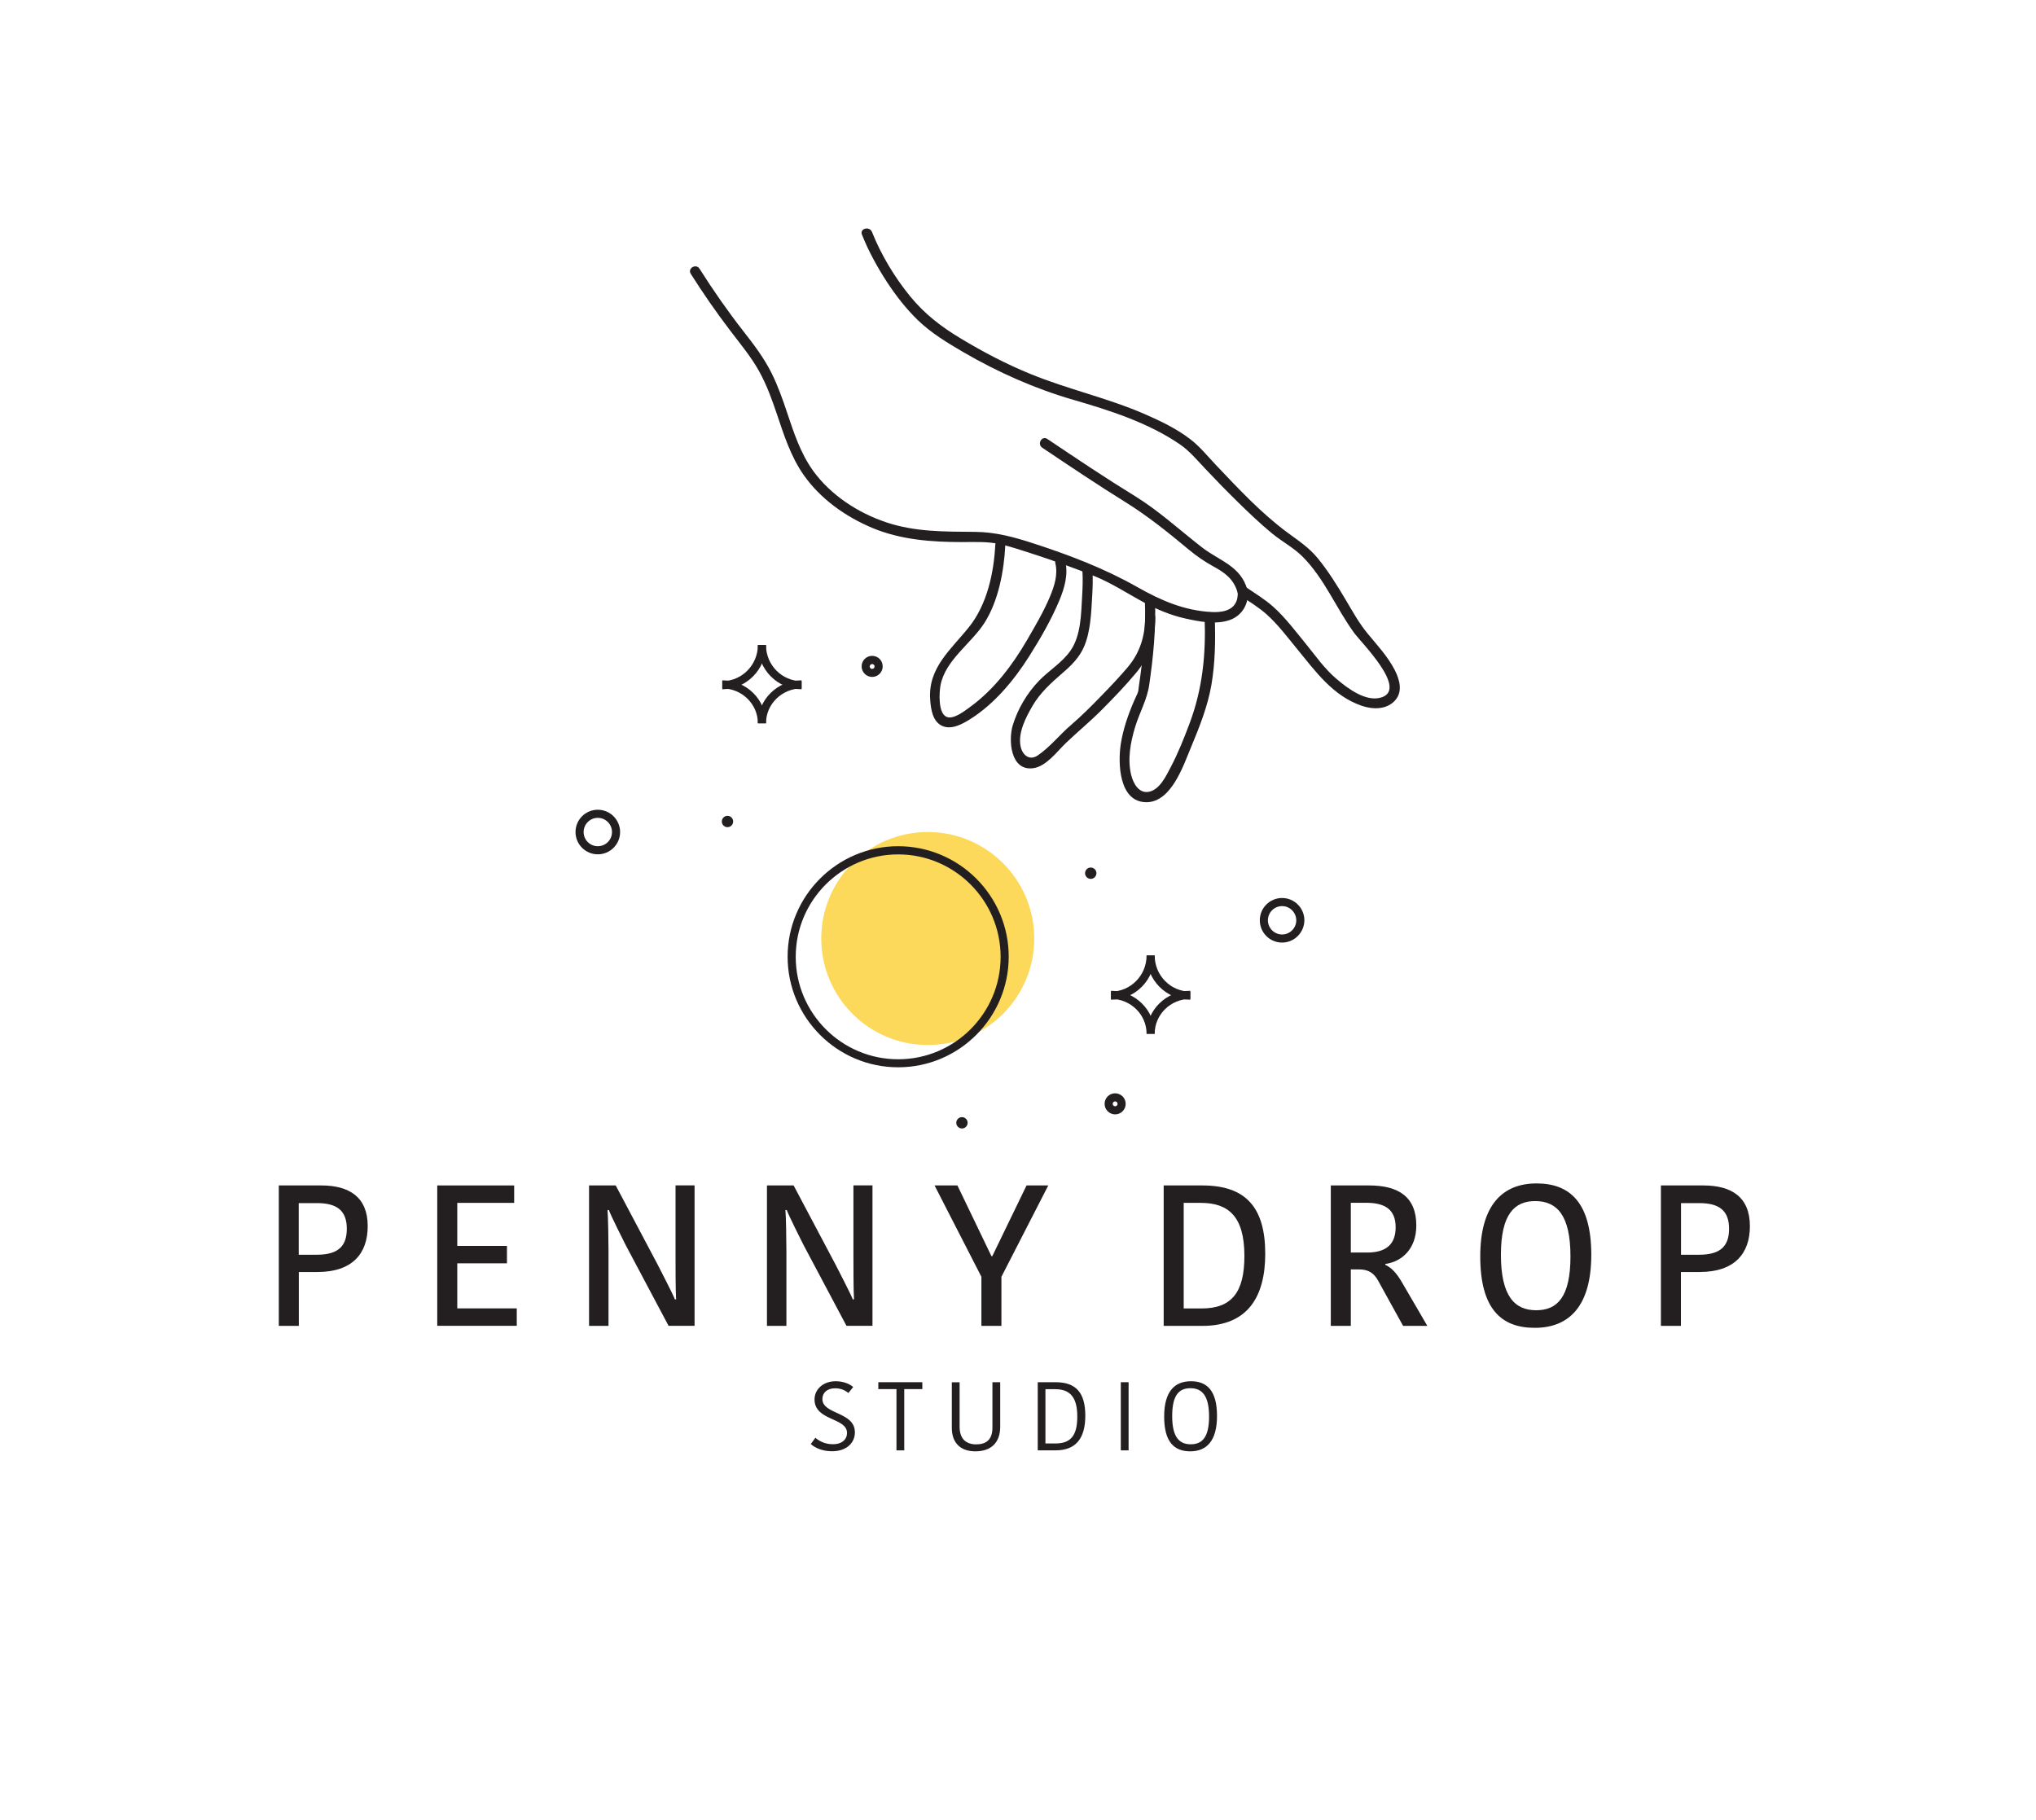
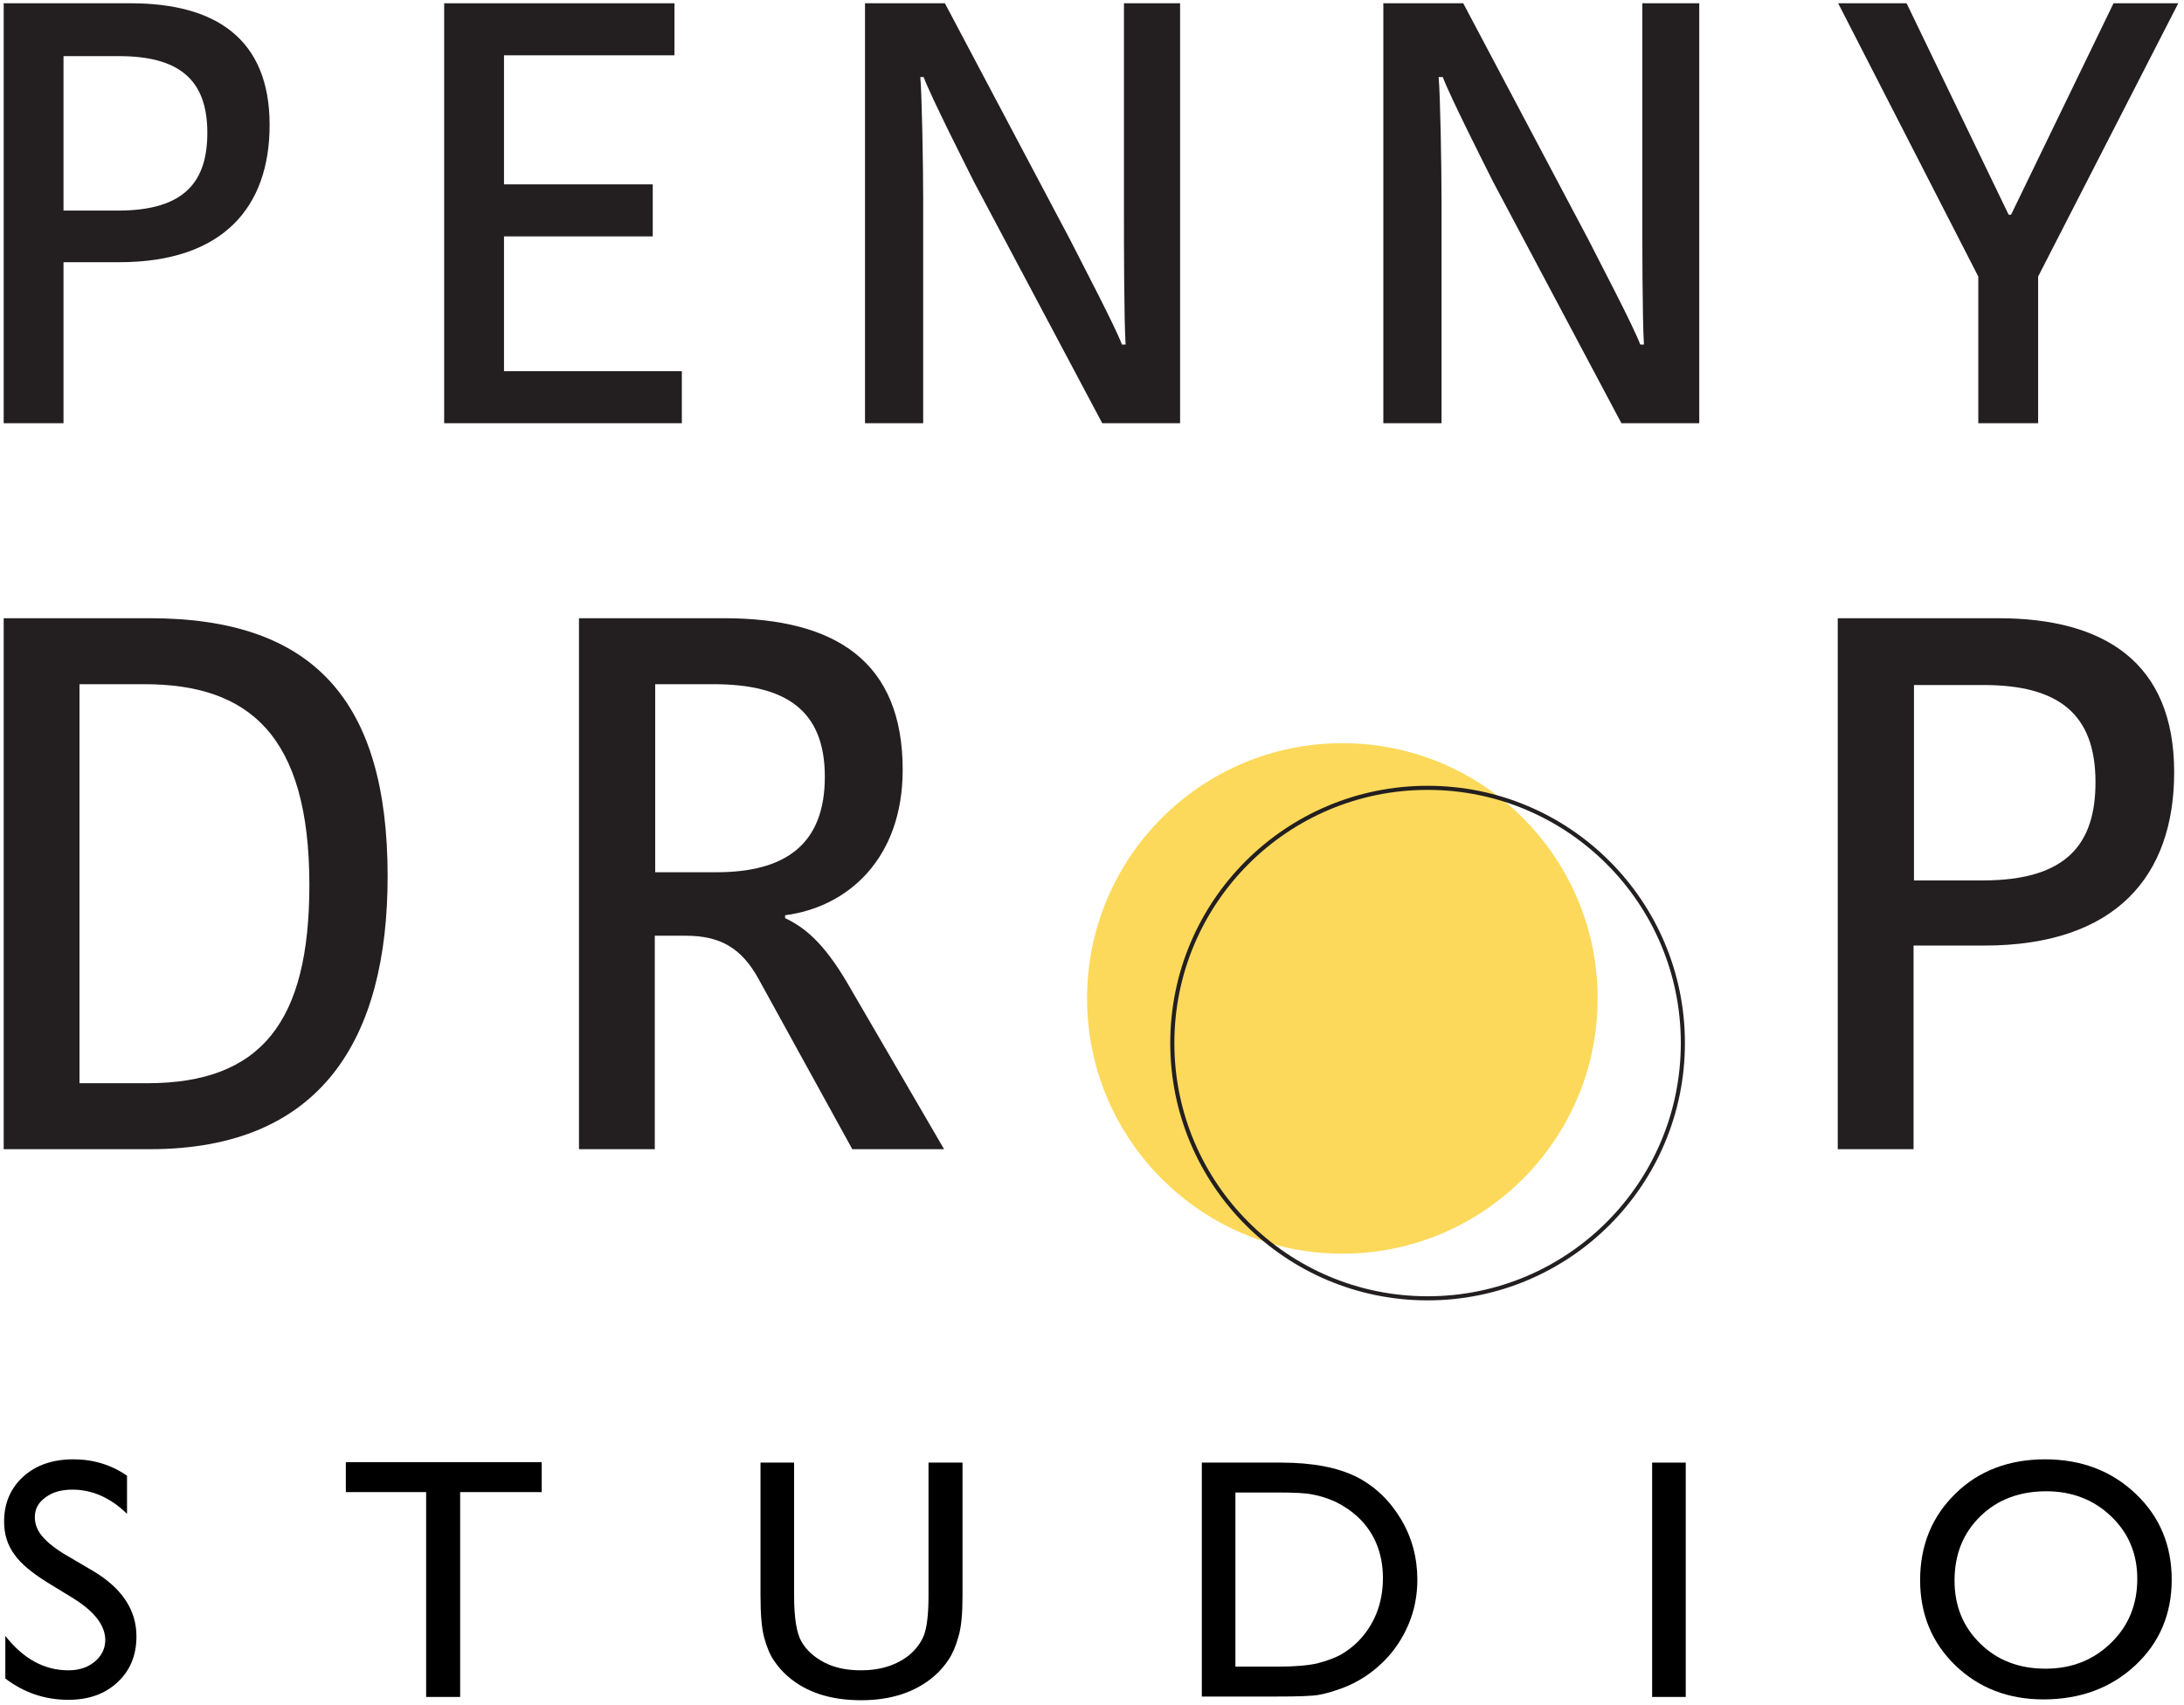
- <svg xmlns="http://www.w3.org/2000/svg" version="1.1" id="Layer_1" x="0px" y="0px" viewBox="0 0 251.21 224.56" style="enable-background:new 0 0 251.21 224.56;" xml:space="preserve">
+ <svg xmlns="http://www.w3.org/2000/svg" version="1.1" id="Layer_1" x="0px" y="0px" viewBox="0 0 533 416" style="enable-background:new 0 0 533 416;" xml:space="preserve">
  <style type="text/css">
- 	.st0{fill:#231F20;}
- 	.st1{fill:#FCD95A;}
+ 	.st0{fill:#FCD95A;}
+ 	.st1{fill:none;stroke:#231F20;stroke-miterlimit:10;}
+ 	.st2{fill:#231F20;}
</style>
-   <g id="TWINKLE_2_">
-     <g>
-       <path class="st0" d="M107.61,83.53c-0.71,0-1.3-0.58-1.3-1.3s0.58-1.3,1.3-1.3s1.3,0.58,1.3,1.3S108.32,83.53,107.61,83.53z     M107.61,81.94c-0.16,0-0.3,0.13-0.3,0.3s0.13,0.3,0.3,0.3s0.3-0.13,0.3-0.3S107.77,81.94,107.61,81.94z" />
-     </g>
-     <g>
-       <path class="st0" d="M137.59,137.51c-0.71,0-1.3-0.58-1.3-1.3s0.58-1.3,1.3-1.3s1.3,0.58,1.3,1.3S138.31,137.51,137.59,137.51z     M137.59,135.91c-0.16,0-0.3,0.13-0.3,0.3s0.13,0.3,0.3,0.3s0.3-0.13,0.3-0.3S137.75,135.91,137.59,135.91z" />
-     </g>
-     <g>
-       <path class="st0" d="M73.76,105.42c-1.52,0-2.75-1.23-2.75-2.75s1.23-2.75,2.75-2.75c1.51,0,2.75,1.23,2.75,2.75    S75.28,105.42,73.76,105.42z M73.76,100.92c-0.96,0-1.75,0.78-1.75,1.75s0.78,1.75,1.75,1.75s1.75-0.78,1.75-1.75    S74.72,100.92,73.76,100.92z" />
-     </g>
-     <g>
-       <path class="st0" d="M158.19,116.31c-1.52,0-2.75-1.23-2.75-2.75c0-1.52,1.23-2.75,2.75-2.75c1.51,0,2.75,1.23,2.75,2.75    C160.93,115.07,159.7,116.31,158.19,116.31z M158.19,111.81c-0.96,0-1.75,0.78-1.75,1.75c0,0.96,0.78,1.75,1.75,1.75    c0.96,0,1.75-0.78,1.75-1.75C159.93,112.6,159.15,111.81,158.19,111.81z" />
-     </g>
-     <g>
-       <circle class="st0" cx="134.58" cy="107.75" r="0.7" />
-     </g>
-     <g>
-       <circle class="st0" cx="89.76" cy="101.37" r="0.7" />
-     </g>
-     <g>
-       <circle class="st0" cx="118.69" cy="138.55" r="0.7" />
-     </g>
+   <g id="Coins_x5F_2_1_">
+     <circle class="st0" cx="327.6" cy="243.7" r="62.3" />
+     <circle class="st1" cx="348.4" cy="254.6" r="62.3" />
  </g>
-   <g id="sparker_1_">
-     <g>
-       <g>
-         <path class="st0" d="M94.51,89.25h-1c0-2.37-1.97-4.3-4.39-4.3v-1C92.09,83.95,94.51,86.33,94.51,89.25z" />
-       </g>
-       <g>
-         <path class="st0" d="M94.51,89.25h-1c0-2.92,2.42-5.3,5.39-5.3v1C96.48,84.95,94.51,86.88,94.51,89.25z" />
-       </g>
-       <g>
-         <path class="st0" d="M89.12,85.05v-1c2.42,0,4.39-2,4.39-4.45h1C94.51,82.6,92.09,85.05,89.12,85.05z" />
-       </g>
-       <g>
-         <path class="st0" d="M98.9,85.05c-2.97,0-5.39-2.45-5.39-5.45h1c0,2.46,1.97,4.45,4.39,4.45V85.05z" />
-       </g>
-     </g>
-     <g>
-       <g>
-         <path class="st0" d="M142.47,127.56h-1c0-2.37-1.97-4.3-4.39-4.3v-1C140.05,122.26,142.47,124.64,142.47,127.56z" />
-       </g>
-       <g>
-         <path class="st0" d="M142.47,127.56h-1c0-2.92,2.42-5.3,5.39-5.3v1C144.44,123.26,142.47,125.19,142.47,127.56z" />
-       </g>
-       <g>
-         <path class="st0" d="M137.08,123.36v-1c2.42,0,4.39-2,4.39-4.45h1C142.47,120.91,140.05,123.36,137.08,123.36z" />
-       </g>
-       <g>
-         <path class="st0" d="M146.86,123.36c-2.97,0-5.39-2.45-5.39-5.45h1c0,2.46,1.97,4.45,4.39,4.45V123.36z" />
-       </g>
-     </g>
+   <g id="PENNYDROP-KOHINOOR">
+     <path class="st2" d="M65.8,30.5c0,20-11.3,33.5-36.7,33.5H15.5v39.3H0.9V0.8h31C52.4,0.8,65.8,9.3,65.8,30.5z M15.5,13.7v37.7h13.3   c16.4,0,21.8-7.2,21.8-19c0-13.3-7.3-18.7-21.6-18.7H15.5z" />
+     <path class="st2" d="M108.4,103.3V0.8h56.2v12.7H123V45h36.3v12.7H123v32.9h43.4v12.7H108.4z" />
+     <path class="st2" d="M224.6,18.8c0.4,4.5,0.7,21.9,0.7,29.7v54.8h-14.2V0.8h19.5l30.6,57.8c2.2,4.4,11,21.1,12.6,25.5h0.9   c-0.4-6.3-0.4-26-0.4-30.9V0.8H288v102.5h-19l-31.3-58.9c-2.2-4.4-10.4-20.6-12.3-25.6H224.6z" />
+     <path class="st2" d="M351.1,18.8c0.4,4.5,0.7,21.9,0.7,29.7v54.8h-14.2V0.8h19.5l30.6,57.8c2.2,4.4,11,21.1,12.6,25.5h0.9   c-0.4-6.3-0.4-26-0.4-30.9V0.8h13.9v102.5h-19l-31.3-58.9c-2.2-4.4-10.4-20.6-12.3-25.6H351.1z" />
+     <path class="st2" d="M531.6,0.8l-34.2,66.7v35.8h-14.6V67.5L448.6,0.8h16.7l24.9,51.6h0.6l25-51.6H531.6z" />
+     <path class="st2" d="M0.9,150.9h35.7c39.9,0,58,20.1,58,63c0,39.6-16.1,66.6-58,66.6H0.9V150.9z M19.4,264.4h16.5   c27.9,0,39.6-15,39.6-48.4c0-36.6-14.8-49-40.3-49H19.4V264.4z" />
+     <path class="st2" d="M176.7,150.9c27.4,0,43.6,10.7,43.6,37c0,21.6-13.3,33.5-28.7,35.5v0.7c5.5,2.6,10.2,7,16.1,17.4l22.7,39   h-22.4l-22.9-41.6c-4.1-7.4-9.2-10.5-17.7-10.5h-7.6v52.1h-18.5V150.9H176.7z M159.9,212.9h15c17,0,26.4-7,26.4-23.3   c0-16.3-9.6-22.6-27.2-22.6h-14.2V212.9z" />
+     <path class="st2" d="M530.6,188.5c0,25.3-14.2,42.3-46.4,42.3h-17.2v49.7h-18.5V150.9h39.2C513.6,150.9,530.6,161.7,530.6,188.5z    M467.1,167.2v47.7h16.8c20.7,0,27.5-9.1,27.5-24c0-16.8-9.2-23.7-27.4-23.7H467.1z" />
  </g>
-   <g id="Coins_1_">
-     <g>
-       <circle class="st1" cx="114.47" cy="115.81" r="13.14" />
-     </g>
-     <g>
-       <path class="st0" d="M110.82,131.7c-7.52,0-13.64-6.12-13.64-13.64c0-7.52,6.12-13.64,13.64-13.64s13.64,6.12,13.64,13.64    C124.45,125.58,118.34,131.7,110.82,131.7z M110.82,105.43c-6.97,0-12.64,5.67-12.64,12.64s5.67,12.64,12.64,12.64    s12.64-5.67,12.64-12.64S117.78,105.43,110.82,105.43z" />
-     </g>
-   </g>
-   <g id="pennydrop-kohinoor-med">
-     <path class="st0" d="M45.37,151.3c0,3.39-1.9,5.66-6.2,5.66h-2.3v6.65h-2.47v-17.33h5.24C43.09,146.28,45.37,147.71,45.37,151.3z    M36.86,148.45v6.38h2.25c2.77,0,3.68-1.21,3.68-3.21c0-2.25-1.24-3.16-3.66-3.16H36.86z" />
-     <path class="st0" d="M53.95,163.61v-17.33h9.49v2.15h-7.02v5.31h6.13v2.15h-6.13v5.56h7.34v2.15H53.95z" />
-     <path class="st0" d="M74.96,149.32c0.07,0.77,0.12,3.71,0.12,5.02v9.27h-2.4v-17.33h3.29l5.17,9.76c0.37,0.74,1.85,3.56,2.13,4.3   h0.15c-0.07-1.06-0.07-4.4-0.07-5.22v-8.85h2.35v17.33h-3.21l-5.29-9.96c-0.37-0.74-1.76-3.49-2.08-4.33H74.96z" />
-     <path class="st0" d="M96.91,149.32c0.07,0.77,0.12,3.71,0.12,5.02v9.27h-2.4v-17.33h3.29l5.17,9.76c0.37,0.74,1.85,3.56,2.13,4.3   h0.15c-0.07-1.06-0.07-4.4-0.07-5.22v-8.85h2.35v17.33h-3.21l-5.29-9.96c-0.37-0.74-1.76-3.49-2.08-4.33H96.91z" />
-     <path class="st0" d="M129.34,146.28l-5.78,11.27v6.06h-2.47v-6.06l-5.78-11.27h2.82l4.2,8.73h0.1l4.23-8.73H129.34z" />
-     <path class="st0" d="M143.58,146.28h4.77c5.34,0,7.76,2.69,7.76,8.43c0,5.29-2.15,8.9-7.76,8.9h-4.77V146.28z M146.05,161.46h2.2   c3.73,0,5.29-2,5.29-6.48c0-4.89-1.98-6.55-5.39-6.55h-2.1V161.46z" />
-     <path class="st0" d="M168.92,146.28c3.66,0,5.83,1.43,5.83,4.94c0,2.89-1.78,4.47-3.83,4.75v0.1c0.74,0.35,1.36,0.94,2.15,2.32   l3.04,5.22h-2.99l-3.07-5.56c-0.54-0.99-1.24-1.41-2.37-1.41h-1.01v6.97h-2.47v-17.33H168.92z M166.67,154.56h2   c2.27,0,3.53-0.94,3.53-3.12c0-2.17-1.29-3.02-3.63-3.02h-1.9V154.56z" />
-     <path class="st0" d="M189.36,163.85c-4.18,0-6.72-2.4-6.72-8.82c0-6.35,2.77-9,6.95-9c4.15,0,6.75,2.42,6.75,8.82   C196.33,161.23,193.56,163.85,189.36,163.85z M189.54,161.68c2.6,0,4.23-1.61,4.23-6.65c0-5.09-1.68-6.82-4.35-6.82   c-2.52,0-4.23,1.56-4.23,6.62C185.19,159.95,186.89,161.68,189.54,161.68z" />
-     <path class="st0" d="M215.91,151.3c0,3.39-1.9,5.66-6.21,5.66h-2.3v6.65h-2.47v-17.33h5.24   C213.64,146.28,215.91,147.71,215.91,151.3z M207.41,148.45v6.38h2.25c2.77,0,3.68-1.21,3.68-3.21c0-2.25-1.24-3.16-3.66-3.16   H207.41z" />
-   </g>
-   <g id="studio-kohinoor-reg">
-     <path class="st0" d="M104.51,176.82c0-1.91-4.01-1.48-4.01-4.13c0-1.27,1.09-2.25,2.6-2.25c0.95,0,1.69,0.31,2.17,0.71l-0.59,0.74   c-0.42-0.34-0.94-0.58-1.64-0.58c-0.98,0-1.57,0.55-1.57,1.32c0,1.94,4.01,1.54,4.01,4.12c0,1.27-1.01,2.33-2.81,2.33   c-1.27,0-2.15-0.46-2.63-0.89l0.56-0.77c0.47,0.38,1.14,0.79,2.15,0.79C103.9,178.22,104.51,177.6,104.51,176.82z" />
-     <path class="st0" d="M110.61,171.41h-2.24v-0.85h5.43v0.85h-2.23v7.56h-0.96V171.41z" />
-     <path class="st0" d="M122.45,176.16v-5.6h0.96v5.48c0,2.03-1.18,3.05-3.06,3.05c-1.9,0-2.91-1.09-2.91-2.9v-5.62h0.96v5.48   c0,1.51,0.8,2.18,2.06,2.18C121.68,178.22,122.45,177.66,122.45,176.16z" />
-     <path class="st0" d="M128.03,170.56h2.21c2.53,0,3.67,1.31,3.67,4.13c0,2.73-1.1,4.28-3.68,4.28h-2.19V170.56z M128.99,178.12h1.22   c1.85,0,2.71-0.91,2.71-3.32c0-2.51-0.98-3.38-2.77-3.38h-1.16V178.12z" />
-     <path class="st0" d="M138.29,170.56h0.96v8.41h-0.96V170.56z" />
-     <path class="st0" d="M146.85,179.09c-2,0-3.21-1.19-3.21-4.28c0-3.11,1.28-4.37,3.31-4.37c1.99,0,3.21,1.19,3.21,4.28   C150.16,177.83,148.86,179.09,146.85,179.09z M146.91,178.22c1.39,0,2.27-0.82,2.27-3.42c0-2.63-0.9-3.5-2.3-3.5   c-1.37,0-2.25,0.8-2.25,3.42C144.62,177.35,145.52,178.22,146.91,178.22z" />
-   </g>
-   <g id="hand">
-     <g>
-       <path class="st0" d="M106.35,28.95c0.82,2.07,1.92,4.06,3.14,5.93c1.09,1.65,2.32,3.23,3.74,4.61c1.67,1.62,3.66,2.81,5.66,3.98    c4.27,2.48,8.8,4.49,13.55,5.87c4.49,1.3,9.21,2.81,13.11,5.47c1.22,0.83,2.14,1.96,3.15,3.02c1.3,1.38,2.62,2.74,3.97,4.06    c1.38,1.36,2.79,2.7,4.29,3.94c1.19,0.98,2.6,1.72,3.7,2.8c2.74,2.72,4.16,6.36,6.4,9.44c0.93,1.28,6.71,6.97,3.35,8    c-1.89,0.58-4.16-1.15-5.5-2.29c-1.47-1.24-2.54-2.79-3.74-4.27c-1.27-1.55-2.53-3.24-4.02-4.59c-1.06-0.96-2.33-1.72-3.51-2.53    c-0.51-0.34-0.99,0.22-0.92,0.71c-0.04-0.3,0.01,0.16,0,0.25c-0.03,0.3-0.05,0.58-0.17,0.86c-0.5,1.21-1.92,1.37-3.07,1.31    c-3.36-0.17-6.24-1.43-9.12-3.06c-4.1-2.32-8.35-3.94-12.83-5.4c-2.42-0.79-4.69-1.41-7.26-1.43c-3.69-0.03-7.35,0.02-10.9-1.17    c-3.49-1.16-6.87-3.36-9.04-6.36c-1.56-2.17-2.38-4.69-3.22-7.2c-0.55-1.65-1.13-3.29-1.9-4.84c-0.94-1.89-2.19-3.53-3.49-5.19    c-1.93-2.47-3.73-5.06-5.41-7.71c-0.43-0.68-1.51-0.05-1.08,0.63c1.51,2.39,3.13,4.72,4.84,6.97c1.26,1.67,2.61,3.26,3.62,5.1    c0.91,1.65,1.55,3.41,2.15,5.19c0.88,2.62,1.72,5.27,3.32,7.56c2.07,2.95,5.12,5.11,8.41,6.51c3.57,1.5,7.38,1.77,11.21,1.77    c1.48,0,3.02-0.08,4.47,0.23c1.28,0.27,2.54,0.7,3.79,1.1c2.69,0.87,5.37,1.81,7.99,2.87c2.18,0.88,4.16,2.2,6.23,3.31    c1.55,0.83,3.18,1.51,4.9,1.9c1.74,0.39,3.86,0.82,5.59,0.2c1.57-0.56,2.41-2.11,2.18-3.74c-0.31,0.24-0.61,0.47-0.92,0.71    c1.09,0.74,2.27,1.45,3.26,2.33c1.4,1.25,2.59,2.84,3.78,4.29c2.28,2.78,4.4,5.77,7.96,7c1.37,0.47,3.08,0.5,4.12-0.66    c0.98-1.09,0.56-2.56-0.03-3.73c-0.85-1.67-2.17-3.08-3.35-4.51c-1.05-1.27-1.85-2.72-2.69-4.14c-1.06-1.78-2.15-3.55-3.46-5.15    c-1.11-1.36-2.42-2.2-3.8-3.22c-3.23-2.4-6.05-5.43-8.81-8.34c-1-1.06-1.94-2.23-3.1-3.12c-1.7-1.32-3.7-2.27-5.67-3.13    c-4.58-1.99-9.46-3.05-14.07-4.94c-2.99-1.22-5.85-2.72-8.62-4.39c-2.39-1.43-4.45-3.02-6.22-5.18c-1.93-2.36-3.61-5.16-4.73-7.98    C107.26,27.88,106.05,28.2,106.35,28.95L106.35,28.95z" />
-     </g>
-     <g>
-       <path class="st0" d="M128.59,55.24c3.38,2.27,6.76,4.54,10.22,6.69c2.82,1.75,5.34,3.79,7.89,5.91c0.96,0.8,1.94,1.47,3.04,2.07    c1.42,0.78,2.5,1.57,2.96,3.21c0.21,0.77,1.42,0.45,1.21-0.33c-0.83-2.98-3.42-3.55-5.61-5.25c-2.76-2.14-5.28-4.48-8.26-6.32    c-3.66-2.25-7.24-4.65-10.81-7.05C128.55,53.71,127.93,54.79,128.59,55.24L128.59,55.24z" />
-     </g>
-     <g>
-       <path class="st0" d="M141.26,74.06c0.14,3.58-0.22,7.08-0.74,10.61c-0.04,0.26-0.05,0.54-0.12,0.8c0.07-0.29-0.02,0.01-0.06,0.11    c-0.13,0.3-0.27,0.58-0.4,0.88c-0.74,1.71-1.36,3.49-1.65,5.33c-0.37,2.34-0.25,7.23,3.19,7.2c3.08-0.03,4.56-4.61,5.5-6.85    c1.02-2.45,2.02-4.96,2.48-7.58c0.48-2.77,0.52-5.59,0.42-8.4c-0.03-0.8-1.28-0.81-1.25,0c0.17,4.53-0.24,8.77-1.83,13.04    c-0.7,1.87-1.44,3.74-2.37,5.5c-0.56,1.06-1.31,2.68-2.61,2.99c-1.3,0.3-2-1.03-2.26-2.1c-0.46-1.94-0.07-4.02,0.5-5.89    c0.55-1.8,1.47-3.35,1.74-5.21c0.5-3.48,0.84-6.92,0.71-10.43C142.48,73.25,141.23,73.25,141.26,74.06L141.26,74.06z" />
-     </g>
-     <g>
-       <path class="st0" d="M133.55,70.43c0.07,1.03,0.03,2.07-0.03,3.1c-0.13,2.21-0.13,4.91-1.46,6.79c-1.02,1.45-2.63,2.41-3.85,3.67    c-1.48,1.53-2.63,3.47-3.25,5.5c-0.55,1.81-0.31,5.7,2.54,5.3c1.61-0.23,2.92-2.06,4.01-3.1c1.45-1.39,3-2.66,4.42-4.09    c1.47-1.48,2.93-2.99,4.27-4.6c1.63-1.95,2.34-4.31,2.34-6.82c0-0.8-1.25-0.81-1.25,0c0,2.28-0.64,4.36-2.12,6.12    c-1.03,1.22-2.14,2.39-3.26,3.54c-1.23,1.27-2.48,2.52-3.82,3.67c-1.36,1.17-2.55,2.69-4.04,3.7c-1.01,0.69-1.88,0-2.12-1.09    c-0.36-1.69,0.66-3.64,1.48-5.04c0.96-1.63,2.3-2.83,3.71-4.05c1.07-0.92,2.06-1.9,2.63-3.22c0.82-1.9,0.89-4.24,1.01-6.29    c0.06-1.03,0.1-2.07,0.03-3.1C134.75,69.63,133.49,69.63,133.55,70.43L133.55,70.43z" />
-     </g>
-     <g>
-       <path class="st0" d="M122.8,67.23c-0.17,3.47-1.02,7.36-3.22,10.12c-2.25,2.82-5.1,5.05-4.81,8.99c0.08,1.14,0.29,2.67,1.45,3.22    c1.14,0.55,2.52-0.21,3.47-0.81c3-1.88,5.44-4.83,7.31-7.79c1.37-2.17,2.7-4.47,3.69-6.83c0.66-1.57,1.15-3.26,0.73-4.96    c-0.19-0.78-1.4-0.45-1.21,0.33c0.34,1.38-0.11,2.8-0.64,4.07c-0.78,1.88-1.83,3.65-2.85,5.41c-1.8,3.1-4.07,6.1-6.99,8.23    c-0.66,0.48-2.04,1.59-2.91,1.26c-1.1-0.42-0.94-3.06-0.77-3.93c0.59-3.09,3.79-5.13,5.41-7.67c1.74-2.73,2.42-6.42,2.58-9.63    C124.09,66.43,122.84,66.43,122.8,67.23L122.8,67.23z" />
-     </g>
+   <g id="STUDIO-GILLSANS">
+     <path d="M18,390.2l-6.2-3.8c-3.9-2.4-6.7-4.7-8.3-7c-1.7-2.3-2.5-5-2.5-8c0-4.5,1.6-8.2,4.7-11c3.1-2.8,7.2-4.2,12.2-4.2   c4.8,0,9.2,1.3,13.1,4v9.3c-4.1-4-8.6-5.9-13.3-5.9c-2.7,0-4.9,0.6-6.6,1.9c-1.7,1.2-2.6,2.8-2.6,4.8c0,1.7,0.6,3.3,1.9,4.8   c1.3,1.5,3.3,3.1,6.1,4.7l6.3,3.7c7,4.2,10.5,9.5,10.5,15.9c0,4.6-1.5,8.3-4.6,11.2s-7.1,4.3-12,4.3c-5.7,0-10.8-1.7-15.4-5.2   v-10.4c4.4,5.6,9.5,8.4,15.4,8.4c2.6,0,4.7-0.7,6.4-2.1c1.7-1.4,2.6-3.2,2.6-5.4C25.6,396.7,23.1,393.4,18,390.2z" />
+     <path d="M84.4,356.9h47.8v7.3h-19.9v50H104v-50H84.4V356.9z" />
+     <path d="M226.7,357h8.2v32.5c0,4.4-0.3,7.7-1,10c-0.6,2.2-1.4,4.1-2.4,5.6s-2.1,2.8-3.5,4c-4.5,3.9-10.5,5.9-17.8,5.9   c-7.5,0-13.4-1.9-17.9-5.8c-1.4-1.2-2.5-2.5-3.5-4s-1.7-3.3-2.3-5.5s-0.9-5.5-0.9-10.2V357h8.2v32.5c0,5.4,0.6,9.1,1.8,11.2   s3.1,3.8,5.6,5.1c2.5,1.3,5.5,1.9,8.9,1.9c4.9,0,8.8-1.3,11.9-3.8c1.6-1.4,2.8-3,3.5-4.8c0.7-1.9,1.1-5,1.1-9.5V357z" />
+     <path d="M293.3,414.1V357h19.3c7.8,0,13.9,1.2,18.5,3.5c4.5,2.3,8.1,5.8,10.8,10.3c2.7,4.5,4,9.5,4,14.8c0,3.8-0.7,7.5-2.2,11   c-1.5,3.5-3.6,6.6-6.3,9.2c-2.8,2.7-6,4.8-9.7,6.2c-2.2,0.8-4.1,1.4-5.9,1.7c-1.8,0.3-5.2,0.4-10.3,0.4H293.3z M311.7,364.3h-10.2   v42.5H312c4.1,0,7.3-0.3,9.5-0.8c2.3-0.6,4.2-1.3,5.7-2.1c1.5-0.9,2.9-1.9,4.2-3.2c4-4.1,6.1-9.3,6.1-15.5c0-6.1-2.1-11.2-6.2-15   c-1.5-1.4-3.3-2.6-5.3-3.6c-2-0.9-3.9-1.5-5.6-1.8C318.5,364.4,315.7,364.3,311.7,364.3z" />
+     <path d="M403.2,357h8.2v57.2h-8.2V357z" />
+     <path d="M499.1,356.2c8.8,0,16.2,2.8,22.1,8.4c5.9,5.6,8.8,12.6,8.8,21s-3,15.4-8.9,20.9c-5.9,5.5-13.4,8.3-22.4,8.3   c-8.6,0-15.8-2.8-21.5-8.3c-5.7-5.5-8.6-12.5-8.6-20.8c0-8.5,2.9-15.6,8.7-21.2C482.9,359,490.3,356.2,499.1,356.2z M499.4,364   c-6.5,0-11.9,2-16.1,6.1c-4.2,4.1-6.3,9.3-6.3,15.7c0,6.2,2.1,11.3,6.3,15.4c4.2,4.1,9.5,6.1,15.9,6.1c6.4,0,11.7-2.1,16-6.3   c4.3-4.2,6.4-9.4,6.4-15.6c0-6.1-2.1-11.2-6.4-15.3C510.9,366,505.6,364,499.4,364z" />
  </g>
</svg>
